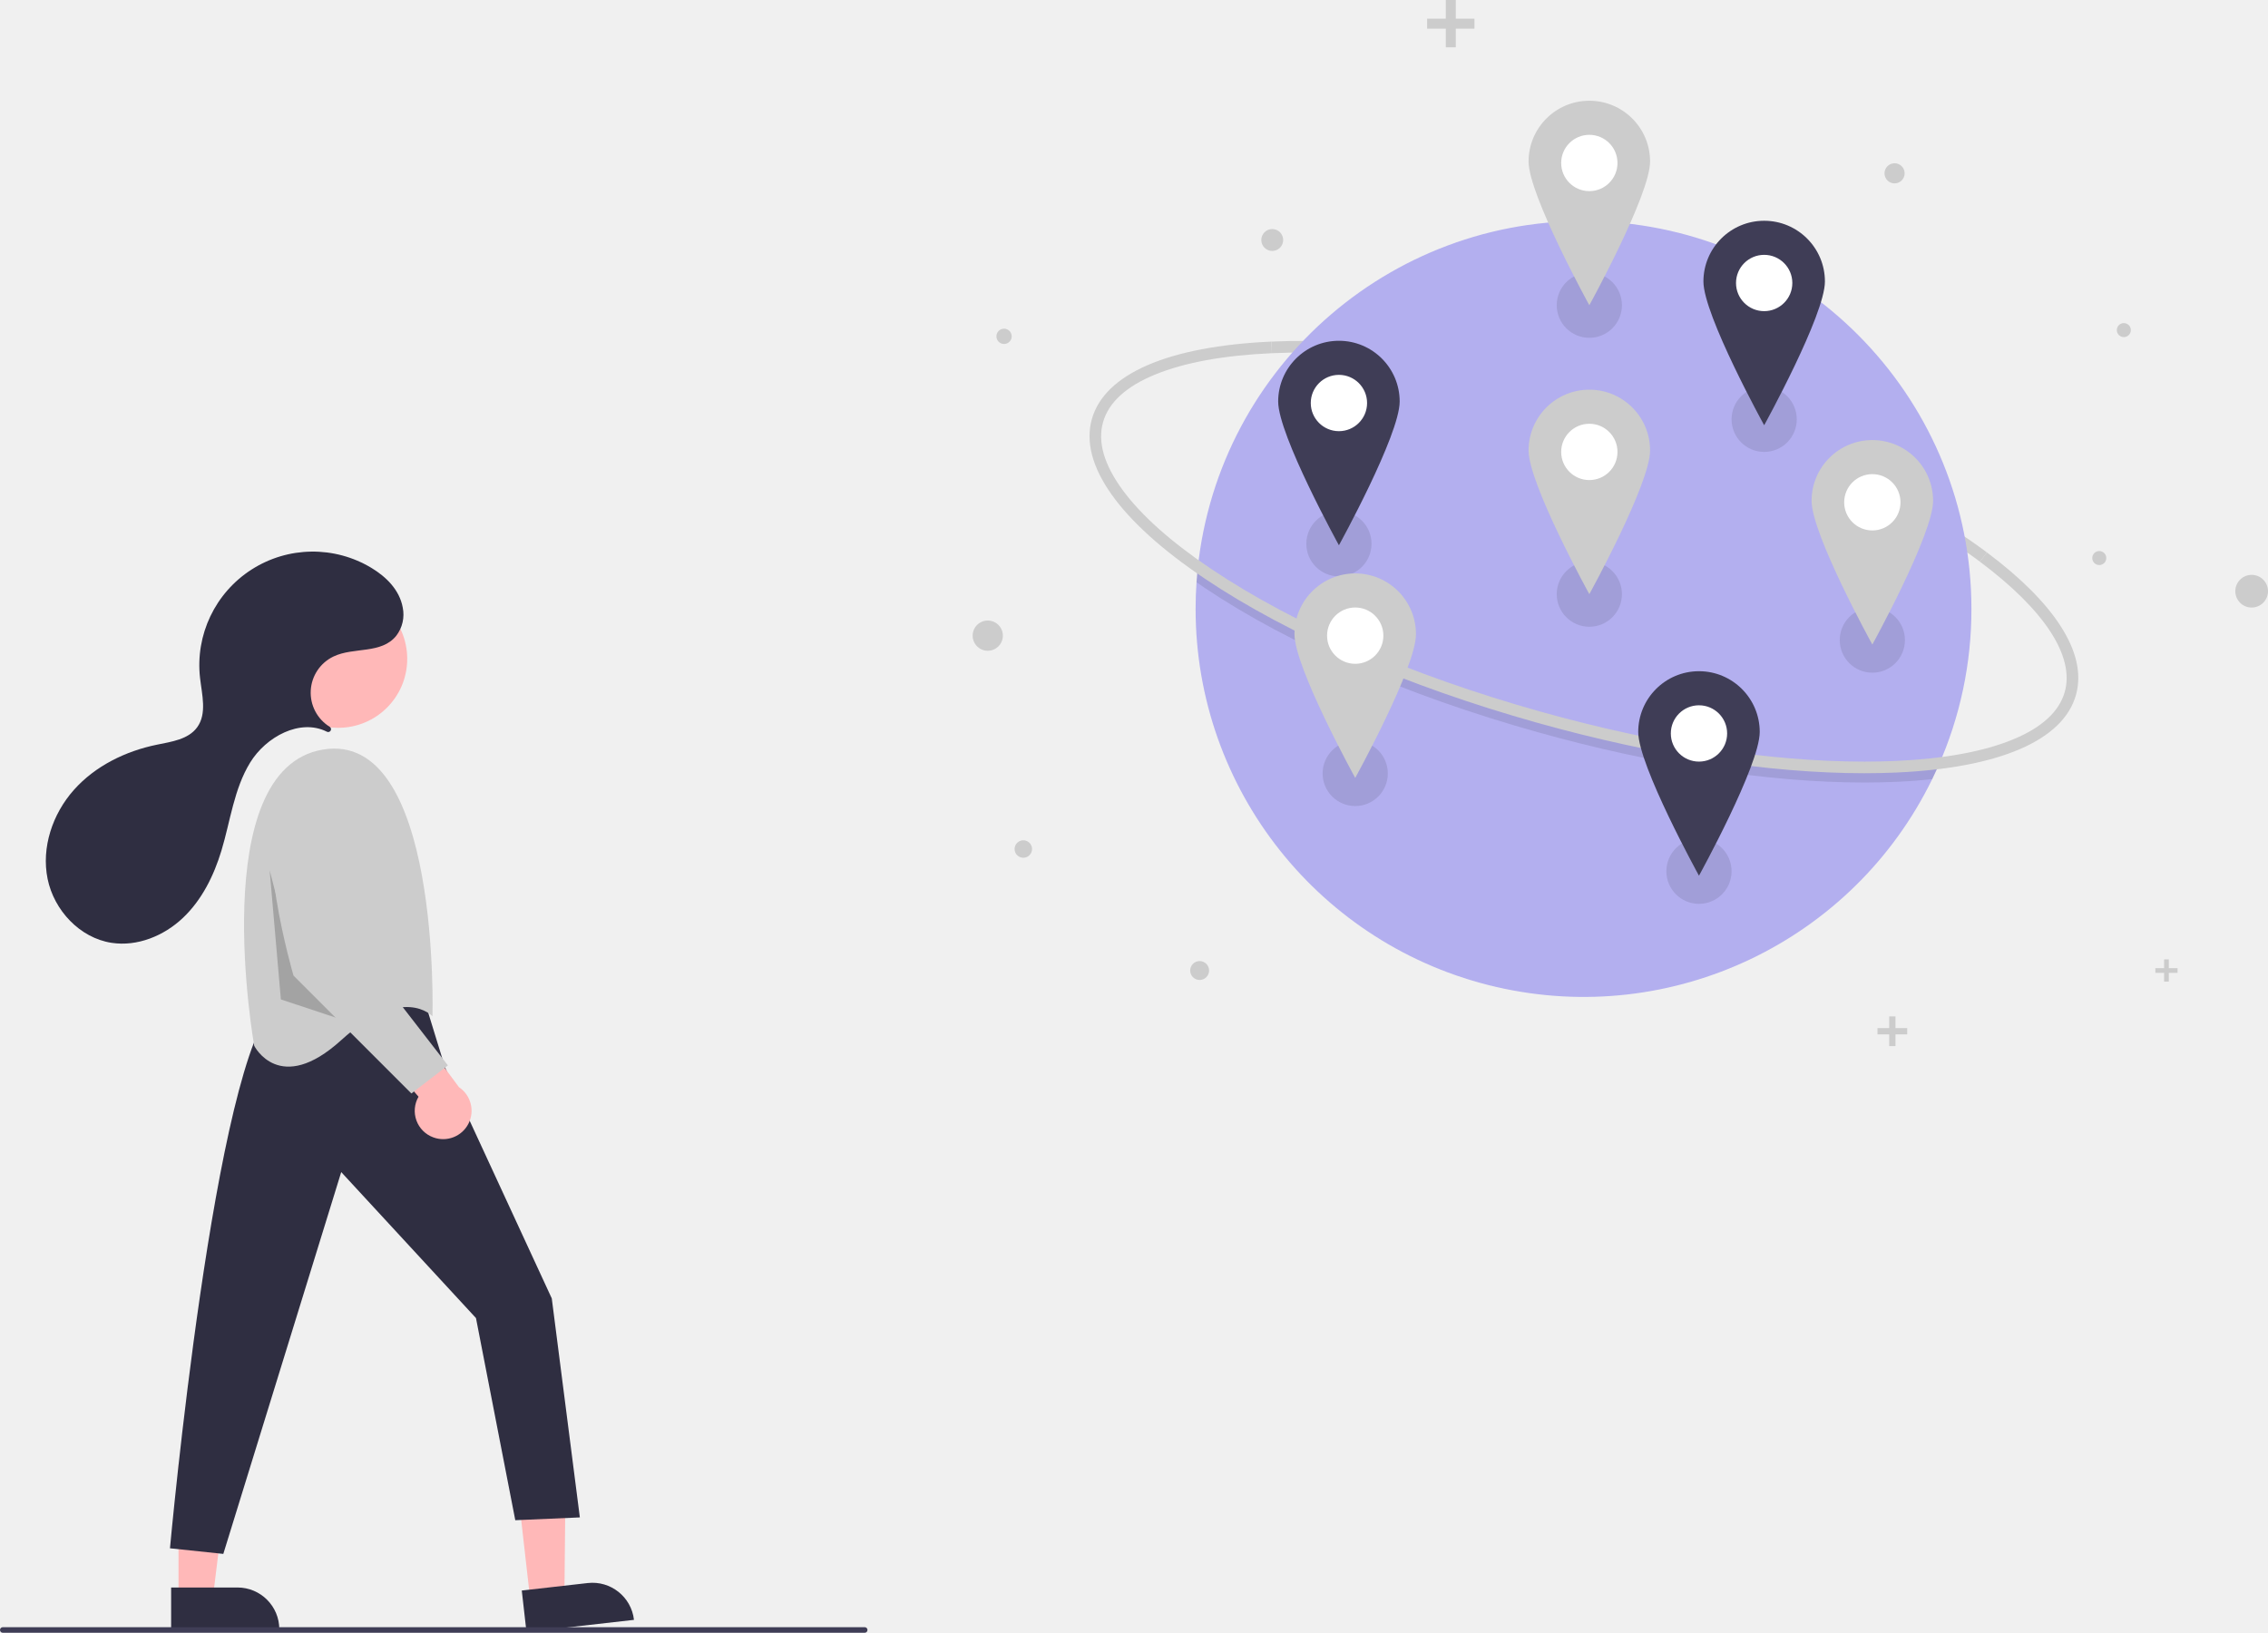
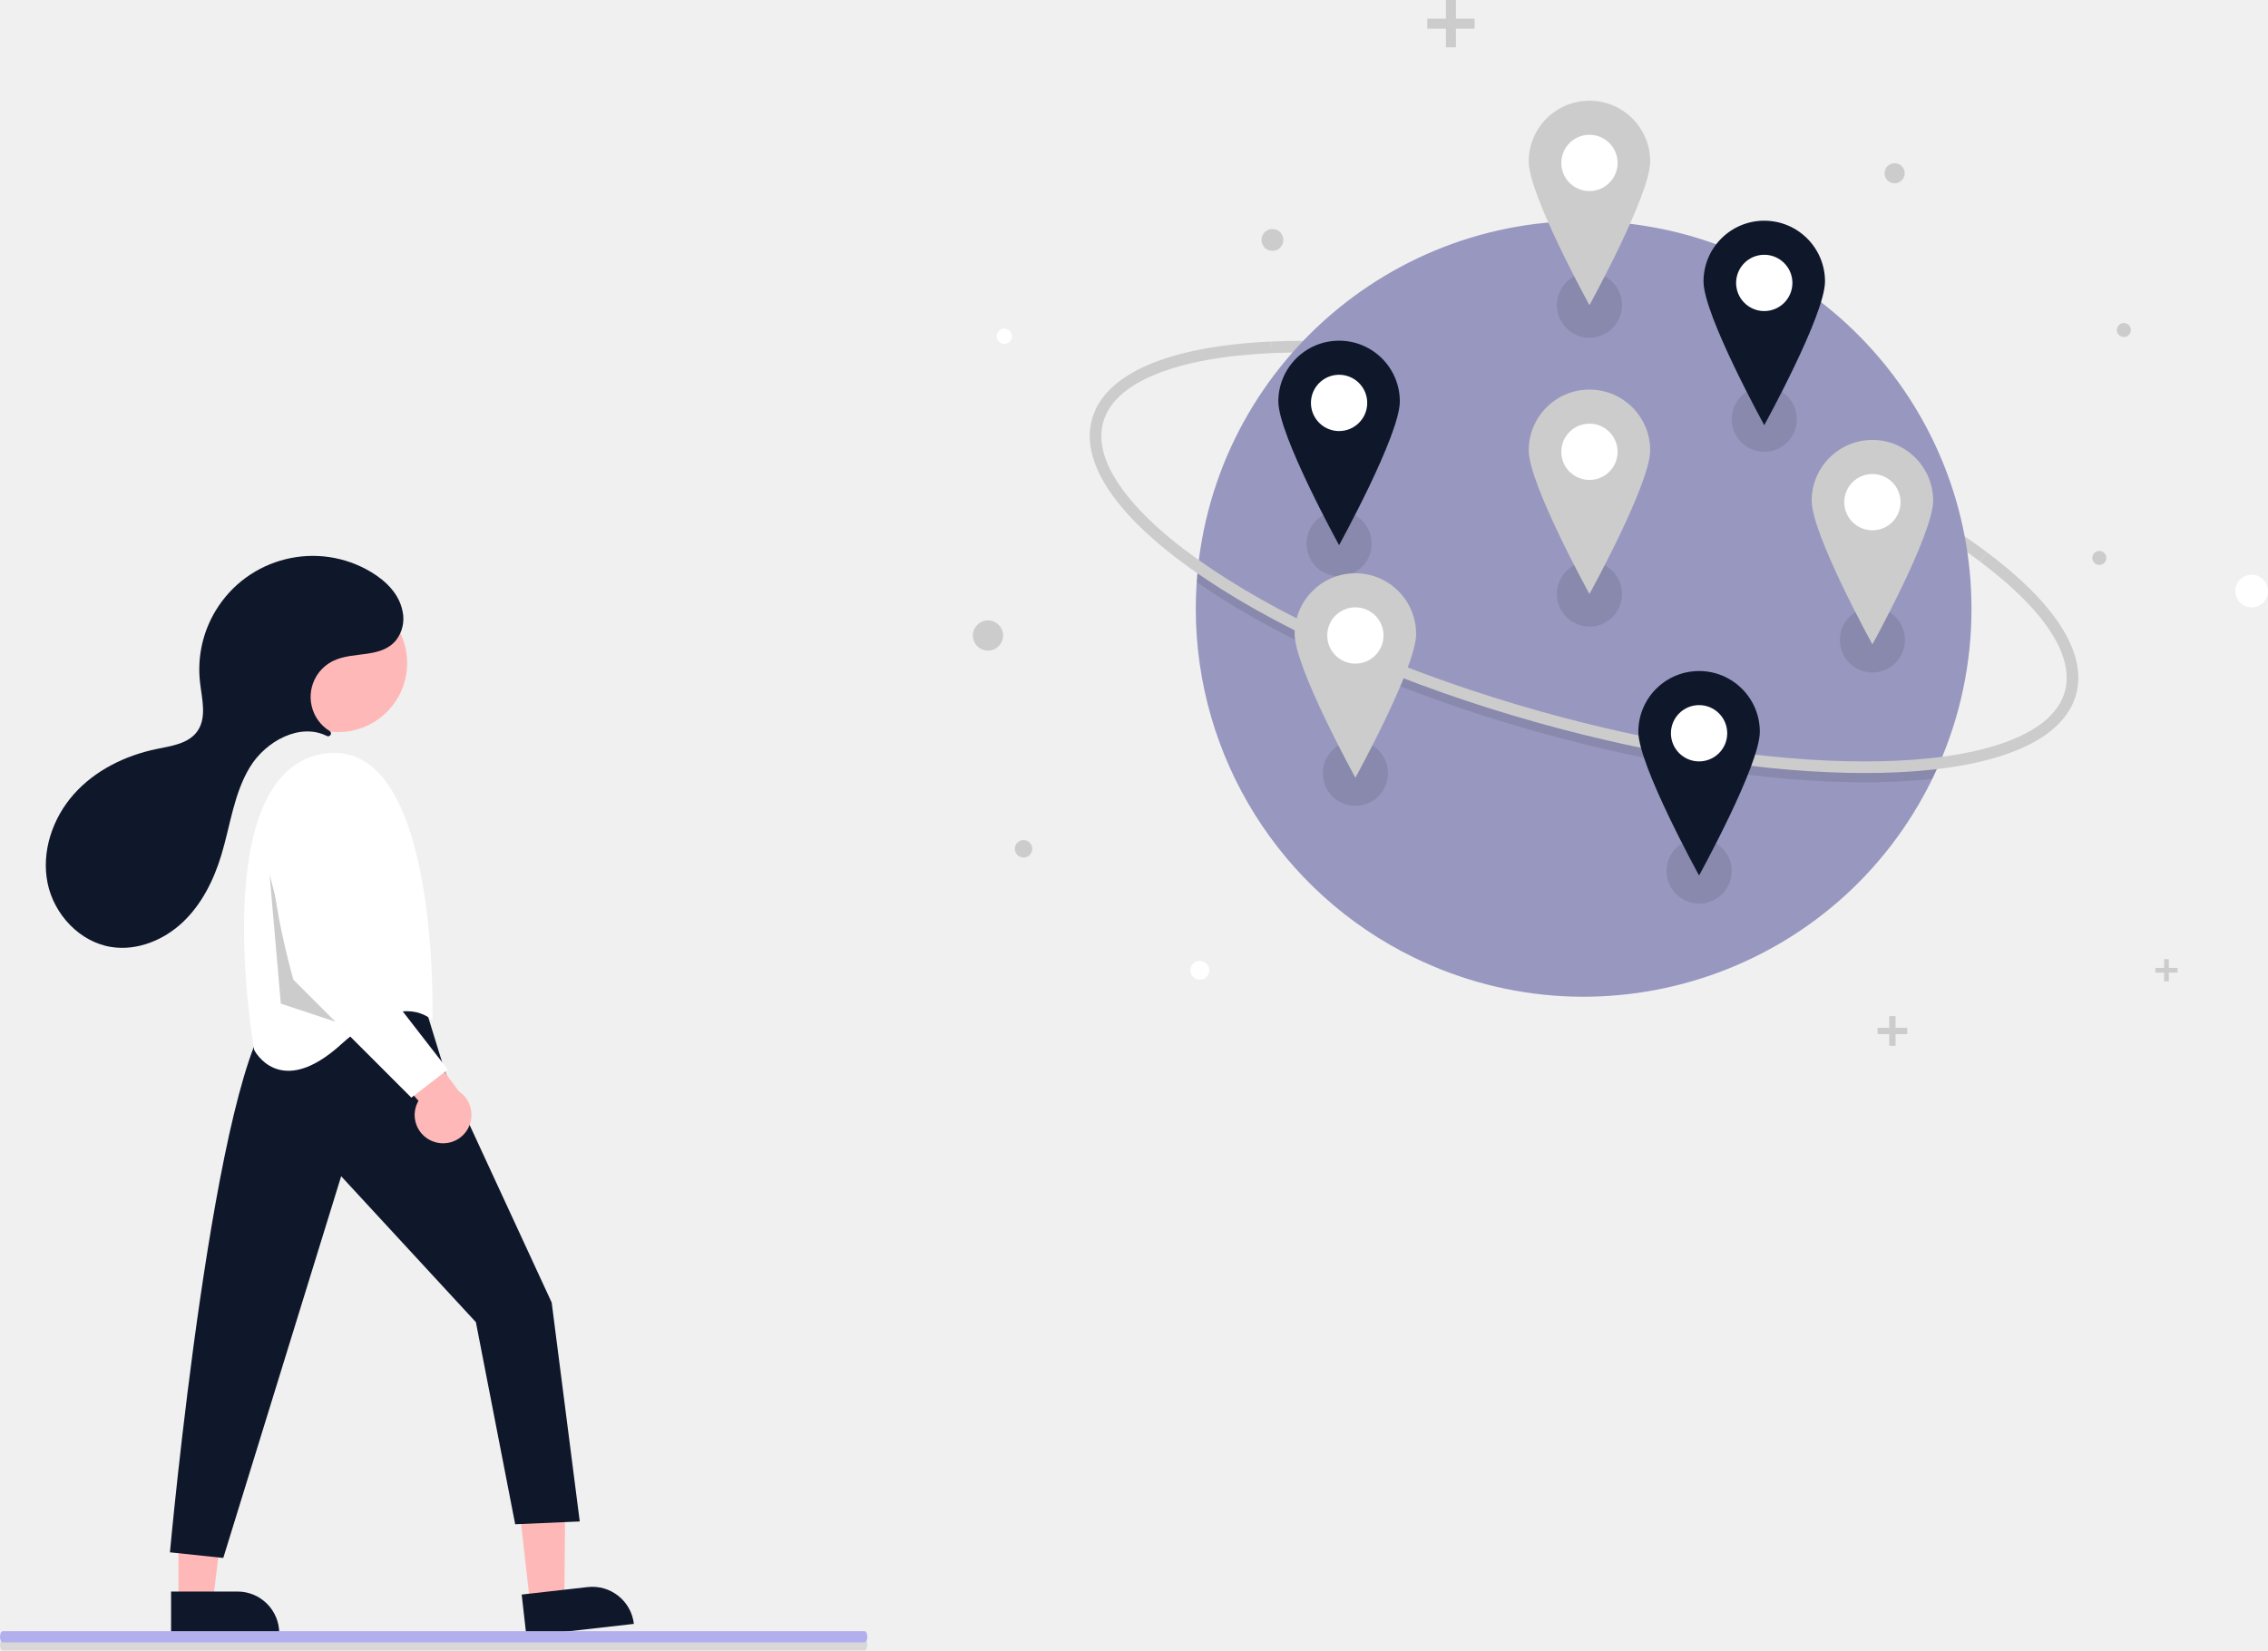
- <svg xmlns="http://www.w3.org/2000/svg" id="bfd7ed38-e2c2-4ce4-aa7c-70bac4bc4918" data-name="Layer 1" width="807.86" height="581.582" viewBox="0 0 807.86 581.582">
-   <path d="M901.327,359.286c-29.238-21.858-75.032-42.529-125.639-56.714-46.078-12.915-91.021-19.151-126.56-17.558l-.185-4.133c35.962-1.611,81.372,4.677,127.862,17.708,51.079,14.317,97.369,35.232,127,57.384Z" transform="translate(-196.0701 -159.2091)" fill="#ccc" />
-   <path d="M898.291,376.122a137.672,137.672,0,0,1-11.914,56.209q-.987,2.222-2.056,4.402a138.194,138.194,0,0,1-262.378-60.611q0-4.797.327-9.519.155-2.401.401-4.774a138.181,138.181,0,0,1,275.621,14.293Z" transform="translate(-196.0701 -159.2091)" fill="#b3afef" />
-   <path d="M886.377,432.331q-.987,2.222-2.056,4.402-6.057.658-12.75.956c-3.694.165-7.496.248-11.381.248-33.931,0-74.767-6.263-116.484-17.954-46.491-13.031-88.552-31.259-118.437-51.327q-1.527-1.024-2.999-2.052.155-2.401.401-4.774,2.377,1.694,4.902,3.392c29.534,19.828,71.172,37.861,117.25,50.777,41.353,11.592,81.804,17.801,115.347,17.801q5.752,0,11.215-.244Q879.34,433.195,886.377,432.331Z" transform="translate(-196.0701 -159.2091)" opacity="0.1" style="isolation:isolate" />
-   <path d="M860.191,434.627c-33.93.001-74.769-6.263-116.484-17.955-46.491-13.031-88.553-31.259-118.439-51.327-30.509-20.487-44.816-40.673-40.284-56.841,4.531-16.168,27.246-25.978,63.958-27.624l.185,4.133c-17.144.768-31.116,3.316-41.528,7.574-10.386,4.247-16.655,9.978-18.632,17.034-1.978,7.056.4,15.21,7.065,24.236,6.682,9.048,17.294,18.487,31.542,28.054,29.53,19.829,71.17,37.863,117.249,50.778,41.354,11.591,81.802,17.802,115.347,17.803q5.749,0,11.213-.244c17.145-.768,31.116-3.316,41.528-7.574,10.386-4.247,16.655-9.978,18.632-17.033,3.551-12.669-7.18-29.132-30.217-46.354l2.477-3.313c11.855,8.863,20.63,17.598,26.082,25.964,5.845,8.969,7.743,17.32,5.641,24.819-4.532,16.168-27.246,25.978-63.958,27.624C867.875,434.545,864.075,434.627,860.191,434.627Z" transform="translate(-196.0701 -159.2091)" fill="#ccc" />
-   <circle cx="567.702" cy="52.235" r="1.583" fill="#f2f2f2" />
-   <circle cx="357.645" cy="119.801" r="2.724" fill="#ccc" />
-   <circle cx="351.839" cy="226.413" r="5.381" fill="#ccc" />
-   <circle cx="674.842" cy="61.735" r="3.586" fill="#ccc" />
-   <circle cx="802.037" cy="210.579" r="5.823" fill="#ccc" />
-   <circle cx="756.506" cy="117.58" r="2.498" fill="#ccc" />
-   <circle cx="453.173" cy="85.485" r="3.897" fill="#ccc" />
-   <circle cx="747.762" cy="198.772" r="2.498" fill="#ccc" />
-   <circle cx="364.506" cy="302.413" r="3.109" fill="#ccc" />
-   <circle cx="427.312" cy="345.691" r="3.367" fill="#ccc" />
-   <polygon points="525.2 6.645 518.555 6.645 518.555 0 514.99 0 514.99 6.645 508.342 6.645 508.342 10.213 514.99 10.213 514.99 16.858 518.555 16.858 518.555 10.213 525.2 10.213 525.2 6.645" fill="#ccc" />
-   <polygon points="679.342 366.201 675.168 366.201 675.168 362.029 672.93 362.029 672.93 366.201 668.758 366.201 668.758 368.44 672.93 368.44 672.93 372.612 675.168 372.612 675.168 368.44 679.342 368.44 679.342 366.201" fill="#ccc" />
-   <polygon points="775.646 344.844 772.527 344.844 772.527 341.725 770.852 341.725 770.852 344.844 767.733 344.844 767.733 346.519 770.852 346.519 770.852 349.638 772.527 349.638 772.527 346.519 775.646 346.519 775.646 344.844" fill="#ccc" />
-   <circle cx="566.119" cy="108.717" r="11.611" opacity="0.1" style="isolation:isolate" />
-   <circle cx="476.924" cy="193.69" r="11.611" opacity="0.1" style="isolation:isolate" />
-   <circle cx="605.175" cy="310.33" r="11.611" opacity="0.1" style="isolation:isolate" />
-   <circle cx="566.119" cy="211.635" r="11.611" opacity="0.1" style="isolation:isolate" />
-   <circle cx="482.729" cy="275.496" r="11.611" opacity="0.1" style="isolation:isolate" />
-   <circle cx="628.397" cy="149.357" r="11.611" opacity="0.1" style="isolation:isolate" />
-   <circle cx="666.925" cy="227.996" r="11.611" opacity="0.1" style="isolation:isolate" />
-   <circle cx="566.119" cy="160.968" r="15.306" fill="#fff" />
-   <path d="M762.189,298.01a21.639,21.639,0,0,0-21.639,21.639c0,11.951,21.639,51.195,21.639,51.195s21.639-39.244,21.639-51.195A21.639,21.639,0,0,0,762.189,298.01Zm0,32.195a10.028,10.028,0,1,1,10.028-10.028,10.028,10.028,0,0,1-10.028,10.028h0Z" transform="translate(-196.0701 -159.2091)" fill="#ccc" />
-   <circle cx="482.729" cy="226.413" r="15.306" fill="#fff" />
-   <path d="M678.799,363.455a21.639,21.639,0,0,0-21.639,21.639c0,11.951,21.639,51.195,21.639,51.195s21.639-39.244,21.639-51.195A21.639,21.639,0,0,0,678.799,363.455Zm0,32.195a10.028,10.028,0,1,1,10.028-10.028,10.028,10.028,0,0,1-10.028,10.028h0Z" transform="translate(-196.0701 -159.2091)" fill="#ccc" />
-   <circle cx="666.925" cy="178.912" r="15.306" fill="#fff" />
-   <path d="M862.995,315.955a21.639,21.639,0,0,0-21.639,21.639c0,11.951,21.639,51.195,21.639,51.195s21.639-39.244,21.639-51.195A21.639,21.639,0,0,0,862.995,315.955Zm0,32.195A10.028,10.028,0,1,1,873.023,338.121a10.028,10.028,0,0,1-10.028,10.028Z" transform="translate(-196.0701 -159.2091)" fill="#ccc" />
-   <circle cx="566.119" cy="58.05" r="15.306" fill="#fff" />
-   <path d="M762.189,195.093a21.639,21.639,0,0,0-21.639,21.639c0,11.951,21.639,51.195,21.639,51.195s21.639-39.244,21.639-51.195A21.639,21.639,0,0,0,762.189,195.093Zm0,32.195a10.028,10.028,0,1,1,10.028-10.028,10.028,10.028,0,0,1-10.028,10.028Z" transform="translate(-196.0701 -159.2091)" fill="#ccc" />
-   <circle cx="605.175" cy="261.246" r="15.306" fill="#fff" />
-   <path d="M801.245,398.288a21.639,21.639,0,0,0-21.639,21.639c0,11.951,21.639,51.195,21.639,51.195s21.639-39.244,21.639-51.195A21.639,21.639,0,0,0,801.245,398.288Zm0,32.195a10.028,10.028,0,1,1,10.028-10.028,10.028,10.028,0,0,1-10.028,10.028Z" transform="translate(-196.0701 -159.2091)" fill="#3f3d56" />
-   <circle cx="476.924" cy="143.551" r="15.306" fill="#fff" />
-   <path d="M672.994,280.593a21.639,21.639,0,0,0-21.639,21.639c0,11.951,21.639,51.195,21.639,51.195s21.639-39.244,21.639-51.195A21.639,21.639,0,0,0,672.994,280.593Zm0,32.195a10.028,10.028,0,1,1,10.028-10.028,10.028,10.028,0,0,1-10.028,10.028Z" transform="translate(-196.0701 -159.2091)" fill="#3f3d56" />
-   <circle cx="628.397" cy="100.801" r="15.306" fill="#fff" />
-   <path d="M824.467,237.843A21.639,21.639,0,0,0,802.828,259.482c0,11.951,21.639,51.195,21.639,51.195s21.639-39.244,21.639-51.195A21.639,21.639,0,0,0,824.467,237.843Zm0,32.195a10.028,10.028,0,1,1,10.028-10.028A10.028,10.028,0,0,1,824.467,270.038h0Z" transform="translate(-196.0701 -159.2091)" fill="#3f3d56" />
-   <polygon points="188.862 569.715 201.044 568.332 201.509 520.688 183.53 522.729 188.862 569.715" fill="#ffb8b8" />
-   <path d="M382.643,723.52h38.531a0,0,0,0,1,0,0v14.887a0,0,0,0,1,0,0H397.53a14.887,14.887,0,0,1-14.887-14.887v0A0,0,0,0,1,382.643,723.52Z" transform="translate(687.6026 1252.74) rotate(173.5259)" fill="#2f2e41" />
-   <polygon points="63.582 568.954 75.842 568.953 81.674 521.665 63.58 521.666 63.582 568.954" fill="#ffb8b8" />
-   <path d="M257.025,724.659h38.531a0,0,0,0,1,0,0v14.887a0,0,0,0,1,0,0H271.912a14.887,14.887,0,0,1-14.887-14.887v0A0,0,0,0,1,257.025,724.659Z" transform="translate(356.545 1304.984) rotate(179.9974)" fill="#2f2e41" />
-   <path d="M347.614,516.695l7,22.769,38,82.231,10,78-23,1-14-72-48-52-42,136-19-2s16-176,38-194C294.614,516.695,330.614,499.695,347.614,516.695Z" transform="translate(-196.0701 -159.2091)" fill="#2f2e41" />
-   <circle cx="120.492" cy="234.679" r="24.561" fill="#ffb8b8" />
-   <path d="M350.114,521.195s3-102-39-95-24.5,105.5-24.5,105.5,9,18,31-2S350.114,521.195,350.114,521.195Z" transform="translate(-196.0701 -159.2091)" fill="#ccc" />
-   <polygon points="96.044 309.986 105.927 347.869 120.984 362.927 100.044 355.986 96.044 309.986" opacity="0.2" />
-   <path d="M350.424,564.333a10.056,10.056,0,0,1-5.277-14.488l-23.359-27.043,18.414-2.397,19.359,26.048a10.11,10.11,0,0,1-9.137,17.88Z" transform="translate(-196.0701 -159.2091)" fill="#ffb8b8" />
-   <path d="M321.984,446.971l2.63,51.724,31,40-13,10-42-42s-15-51-4-66c4.125-5.625,8.672-7.172,12.744-6.908A13.78,13.78,0,0,1,321.984,446.971Z" transform="translate(-196.0701 -159.2091)" fill="#ccc" />
-   <path d="M313.641,419.695a1.014,1.014,0,0,0-.143-1.617,14.283,14.283,0,0,1,1.376-25.037c7.221-3.443,17.006-.764,22.344-7.38a12.409,12.409,0,0,0,2.303-10.077c-1.152-6.249-5.849-10.889-11.11-14.07a40.429,40.429,0,0,0-61.089,39.134c.679,6.014,2.535,12.758-1.041,17.641-3.147,4.297-9.088,5.103-14.307,6.171-11.193,2.29-21.992,7.574-29.588,16.108s-11.648,20.508-9.358,31.701,11.478,21.03,22.771,22.765c9.192,1.412,18.683-2.491,25.433-8.888s11.016-15.035,13.708-23.937c3.194-10.565,4.454-21.95,10.221-31.362,5.643-9.21,17.804-15.812,27.335-11.015a1.022,1.022,0,0,0,1.147-.137Z" transform="translate(-196.0701 -159.2091)" fill="#2f2e41" />
-   <path d="M504.07,740.791h-307a1,1,0,0,1,0-2h307a1,1,0,1,1,0,2Z" transform="translate(-196.0701 -159.2091)" fill="#3f3d56" />
+ <svg xmlns="http://www.w3.org/2000/svg" id="a" data-name="bfd7ed38-e2c2-4ce4-aa7c-70bac4bc4918" viewBox="0 0 808 588">
+   <defs>
+     <style>
+       .b {
+         opacity: .1;
+       }
+ 
+       .b, .c {
+         isolation: isolate;
+       }
+ 
+       .c {
+         opacity: .2;
+       }
+ 
+       .d {
+         fill: #0f172a;
+       }
+ 
+       .e {
+         fill: #ccc;
+       }
+ 
+       .f {
+         fill: #ffb8b8;
+       }
+ 
+       .g {
+         fill: #fff;
+       }
+ 
+       .h {
+         fill: #f2f2f2;
+       }
+ 
+       .i {
+         fill: #9897c0;
+       }
+ 
+       .j {
+         fill: #b3afef;
+       }
+     </style>
+   </defs>
+   <path class="e" d="M705.397,200.076c-29.238-21.858-75.032-42.529-125.639-56.714-46.078-12.915-91.021-19.151-126.56-17.558l-.185-4.133c35.962-1.611,81.372,4.677,127.862,17.708,51.079,14.317,97.369,35.232,127,57.384l-2.477,3.313Z" />
+   <path class="i" d="M702.362,216.913c.026,19.366-4.034,38.519-11.914,56.209-.658,1.481-1.343,2.948-2.056,4.402-33.485,68.585-116.23,97.039-184.815,63.553-47.454-23.169-77.556-71.356-77.564-124.164,0-3.198.109-6.371.327-9.519.103-1.601.237-3.192.401-4.774,7.898-75.906,75.834-131.037,151.74-123.139,70.396,7.325,123.878,66.656,123.881,137.432h0Z" />
+   <path class="b" d="M690.447,273.121c-.658,1.481-1.343,2.948-2.056,4.402-4.038.439-8.288.757-12.75.956-3.694.165-7.496.248-11.381.248-33.931,0-74.767-6.263-116.484-17.954-46.491-13.031-88.552-31.259-118.437-51.327-1.018-.683-2.017-1.367-2.999-2.052.103-1.601.237-3.192.401-4.774,1.584,1.129,3.219,2.26,4.902,3.392,29.534,19.828,71.172,37.861,117.25,50.777,41.353,11.592,81.804,17.801,115.347,17.801,3.835,0,7.573-.081,11.215-.244,5.304-.24,10.301-.648,14.992-1.225Z" />
+   <path class="e" d="M664.261,275.418c-33.93,0-74.769-6.263-116.484-17.955-46.491-13.031-88.553-31.259-118.439-51.327-30.509-20.487-44.816-40.673-40.284-56.841,4.531-16.168,27.246-25.978,63.958-27.624l.185,4.133c-17.144.768-31.116,3.316-41.528,7.574-10.386,4.247-16.655,9.978-18.633,17.034-1.978,7.056.4,15.21,7.065,24.236,6.682,9.048,17.294,18.487,31.542,28.054,29.53,19.829,71.17,37.863,117.249,50.778,41.354,11.591,81.802,17.802,115.347,17.803,3.833,0,7.57-.081,11.213-.244,17.145-.768,31.116-3.316,41.528-7.574,10.386-4.247,16.655-9.978,18.633-17.033,3.551-12.669-7.18-29.132-30.217-46.354l2.477-3.313c11.855,8.863,20.63,17.598,26.082,25.964,5.845,8.969,7.743,17.32,5.641,24.819-4.532,16.168-27.246,25.978-63.958,27.624-3.694.166-7.494.248-11.378.248Z" />
+   <circle class="h" cx="567.842" cy="52.235" r="1.583" />
+   <circle class="g" cx="357.785" cy="119.801" r="2.724" />
+   <circle class="e" cx="351.98" cy="226.413" r="5.381" />
+   <circle class="e" cx="674.982" cy="61.735" r="3.586" />
+   <circle class="g" cx="802.177" cy="210.579" r="5.823" />
+   <circle class="e" cx="756.646" cy="117.58" r="2.498" />
+   <circle class="e" cx="453.314" cy="85.485" r="3.897" />
+   <circle class="e" cx="747.902" cy="198.772" r="2.498" />
+   <circle class="e" cx="364.647" cy="302.413" r="3.109" />
+   <circle class="g" cx="427.452" cy="345.691" r="3.367" />
+   <polygon class="e" points="525.34 6.645 518.695 6.645 518.695 0 515.13 0 515.13 6.645 508.482 6.645 508.482 10.213 515.13 10.213 515.13 16.858 518.695 16.858 518.695 10.213 525.34 10.213 525.34 6.645" />
+   <polygon class="e" points="679.482 366.201 675.308 366.201 675.308 362.029 673.07 362.029 673.07 366.201 668.898 366.201 668.898 368.44 673.07 368.44 673.07 372.612 675.308 372.612 675.308 368.44 679.482 368.44 679.482 366.201" />
+   <polygon class="e" points="775.786 344.844 772.667 344.844 772.667 341.725 770.992 341.725 770.992 344.844 767.873 344.844 767.873 346.519 770.992 346.519 770.992 349.638 772.667 349.638 772.667 346.519 775.786 346.519 775.786 344.844" />
+   <circle class="b" cx="566.259" cy="108.717" r="11.611" />
+   <circle class="b" cx="477.064" cy="193.69" r="11.611" />
+   <circle class="b" cx="605.315" cy="310.33" r="11.611" />
+   <circle class="b" cx="566.259" cy="211.635" r="11.611" />
+   <circle class="b" cx="482.87" cy="275.496" r="11.611" />
+   <circle class="b" cx="628.537" cy="149.357" r="11.611" />
+   <circle class="b" cx="667.065" cy="227.996" r="11.611" />
+   <circle class="g" cx="566.259" cy="160.968" r="15.306" />
+   <path class="e" d="M566.259,138.801c-11.951,0-21.639,9.688-21.639,21.639s21.639,51.195,21.639,51.195c0,0,21.639-39.244,21.639-51.195s-9.688-21.639-21.639-21.639ZM566.259,170.996c-5.538,0-10.028-4.49-10.028-10.028s4.49-10.028,10.028-10.028c5.538,0,10.028,4.49,10.028,10.028s-4.49,10.028-10.028,10.028h0Z" />
+   <circle class="g" cx="482.87" cy="226.413" r="15.306" />
+   <path class="e" d="M482.87,204.246c-11.951,0-21.639,9.688-21.639,21.639s21.639,51.195,21.639,51.195c0,0,21.639-39.244,21.639-51.195s-9.688-21.639-21.639-21.639ZM482.87,236.44c-5.538,0-10.028-4.49-10.028-10.028s4.49-10.028,10.028-10.028c5.538,0,10.028,4.49,10.028,10.028s-4.49,10.028-10.028,10.028h0Z" />
+   <circle class="g" cx="667.065" cy="178.912" r="15.306" />
+   <path class="e" d="M667.065,156.745c-11.951,0-21.639,9.688-21.639,21.639h0c0,11.951,21.639,51.195,21.639,51.195,0,0,21.639-39.244,21.639-51.195,0-11.951-9.688-21.639-21.639-21.639h0ZM667.065,188.94c-5.538,0-10.028-4.49-10.028-10.028s4.49-10.028,10.028-10.028c5.538,0,10.028,4.49,10.028,10.028s-4.49,10.028-10.028,10.028h0Z" />
+   <circle class="g" cx="566.259" cy="58.05" r="15.306" />
+   <path class="e" d="M566.259,35.884c-11.951,0-21.639,9.688-21.639,21.639,0,11.951,21.639,51.195,21.639,51.195,0,0,21.639-39.244,21.639-51.195s-9.688-21.639-21.639-21.639ZM566.259,68.078c-5.538,0-10.028-4.49-10.028-10.028s4.49-10.028,10.028-10.028c5.538,0,10.028,4.49,10.028,10.028s-4.49,10.028-10.028,10.028h0Z" />
+   <circle class="g" cx="605.315" cy="261.246" r="15.306" />
+   <path class="d" d="M605.315,239.079c-11.951,0-21.639,9.688-21.639,21.639s21.639,51.195,21.639,51.195c0,0,21.639-39.244,21.639-51.195s-9.688-21.639-21.639-21.639h0ZM605.315,271.274c-5.538,0-10.028-4.49-10.028-10.028s4.49-10.028,10.028-10.028c5.538,0,10.028,4.49,10.028,10.028s-4.49,10.028-10.028,10.028h0Z" />
+   <circle class="g" cx="477.064" cy="143.551" r="15.306" />
+   <path class="d" d="M477.064,121.384c-11.951,0-21.639,9.688-21.639,21.639s21.639,51.195,21.639,51.195c0,0,21.639-39.244,21.639-51.195s-9.688-21.639-21.639-21.639ZM477.064,153.579c-5.538,0-10.028-4.49-10.028-10.028s4.49-10.028,10.028-10.028c5.538,0,10.028,4.49,10.028,10.028s-4.49,10.028-10.028,10.028h0Z" />
+   <circle class="g" cx="628.537" cy="100.801" r="15.306" />
+   <path class="d" d="M628.537,78.634c-11.951,0-21.639,9.688-21.639,21.639s21.639,51.195,21.639,51.195c0,0,21.639-39.244,21.639-51.195s-9.688-21.639-21.639-21.639ZM628.537,110.829c-5.538,0-10.028-4.49-10.028-10.028s4.49-10.028,10.028-10.028c5.538,0,10.028,4.49,10.028,10.028s-4.49,10.028-10.028,10.028h0Z" />
+   <polygon class="f" points="188.862 571.299 201.044 569.916 201.509 522.272 183.53 524.313 188.862 571.299" />
+   <path class="d" d="M225.82,578.561l-38.285,4.344h0l-1.679-14.792h0l23.493-2.666c8.169-.927,15.543,4.944,16.47,13.113h0Z" />
+   <polygon class="f" points="63.582 570.538 75.842 570.537 81.674 523.249 63.58 523.25 63.582 570.538" />
+   <path class="d" d="M99.486,581.92l-38.531.002h0v-14.887h0,23.644c8.222-.001,14.887,6.663,14.888,14.885h0Z" />
+   <path class="d" d="M151.544,359.07l7,22.769,38,82.231,10,78-23,1-14-72-48-52-42,136-19-2s16-176,38-194c0,0,36-17,53,0Z" />
+   <circle class="f" cx="120.492" cy="236.262" r="24.561" />
+   <path class="g" d="M154.044,363.57s3-102-39-95-24.5,105.5-24.5,105.5c0,0,9,18,31-2s32.5-8.5,32.5-8.5Z" />
+   <polygon class="c" points="96.044 311.57 105.927 349.453 120.984 364.511 100.044 357.57 96.044 311.57" />
+   <path class="f" d="M154.354,406.708c-5.221-1.893-7.919-7.66-6.026-12.881.202-.557.452-1.094.749-1.607l-23.359-27.043,18.414-2.397,19.359,26.048c4.638,3.109,5.877,9.39,2.768,14.028-2.602,3.881-7.524,5.474-11.906,3.853h0Z" />
+   <path class="g" d="M125.914,289.345l2.63,51.724,31,40-13,10-42-42s-15-51-4-66c4.125-5.625,8.672-7.172,12.744-6.908,6.933.577,12.349,6.232,12.626,13.184Z" />
+   <path class="d" d="M117.571,262.07c.417-.374.452-1.014.078-1.431-.065-.072-.139-.134-.221-.185-6.707-4.153-8.776-12.957-4.623-19.663,1.443-2.33,3.525-4.195,5.999-5.374,7.221-3.443,17.006-.764,22.344-7.38,2.197-2.864,3.037-6.543,2.303-10.077-1.152-6.249-5.849-10.889-11.11-14.07-19.108-11.551-43.963-5.425-55.514,13.683-4.616,7.636-6.576,16.585-5.575,25.451.679,6.014,2.535,12.758-1.041,17.641-3.147,4.297-9.088,5.103-14.307,6.171-11.193,2.29-21.992,7.574-29.588,16.108s-11.648,20.508-9.358,31.701,11.478,21.03,22.771,22.765c9.192,1.412,18.683-2.491,25.433-8.888s11.016-15.035,13.708-23.937c3.194-10.565,4.454-21.95,10.221-31.362,5.643-9.21,17.804-15.812,27.335-11.015.374.195.829.141,1.147-.137h0Z" />
+   <path class="b" d="M308,588H1c-.552,0-1-.895-1-2s.448-2,1-2h307c.552,0,1,.895,1,2s-.448,2-1,2Z" />
+   <path class="j" d="M308,585.165H1c-.552,0-1-.895-1-2s.448-2,1-2h307c.552,0,1,.895,1,2s-.448,2-1,2Z" />
</svg>
